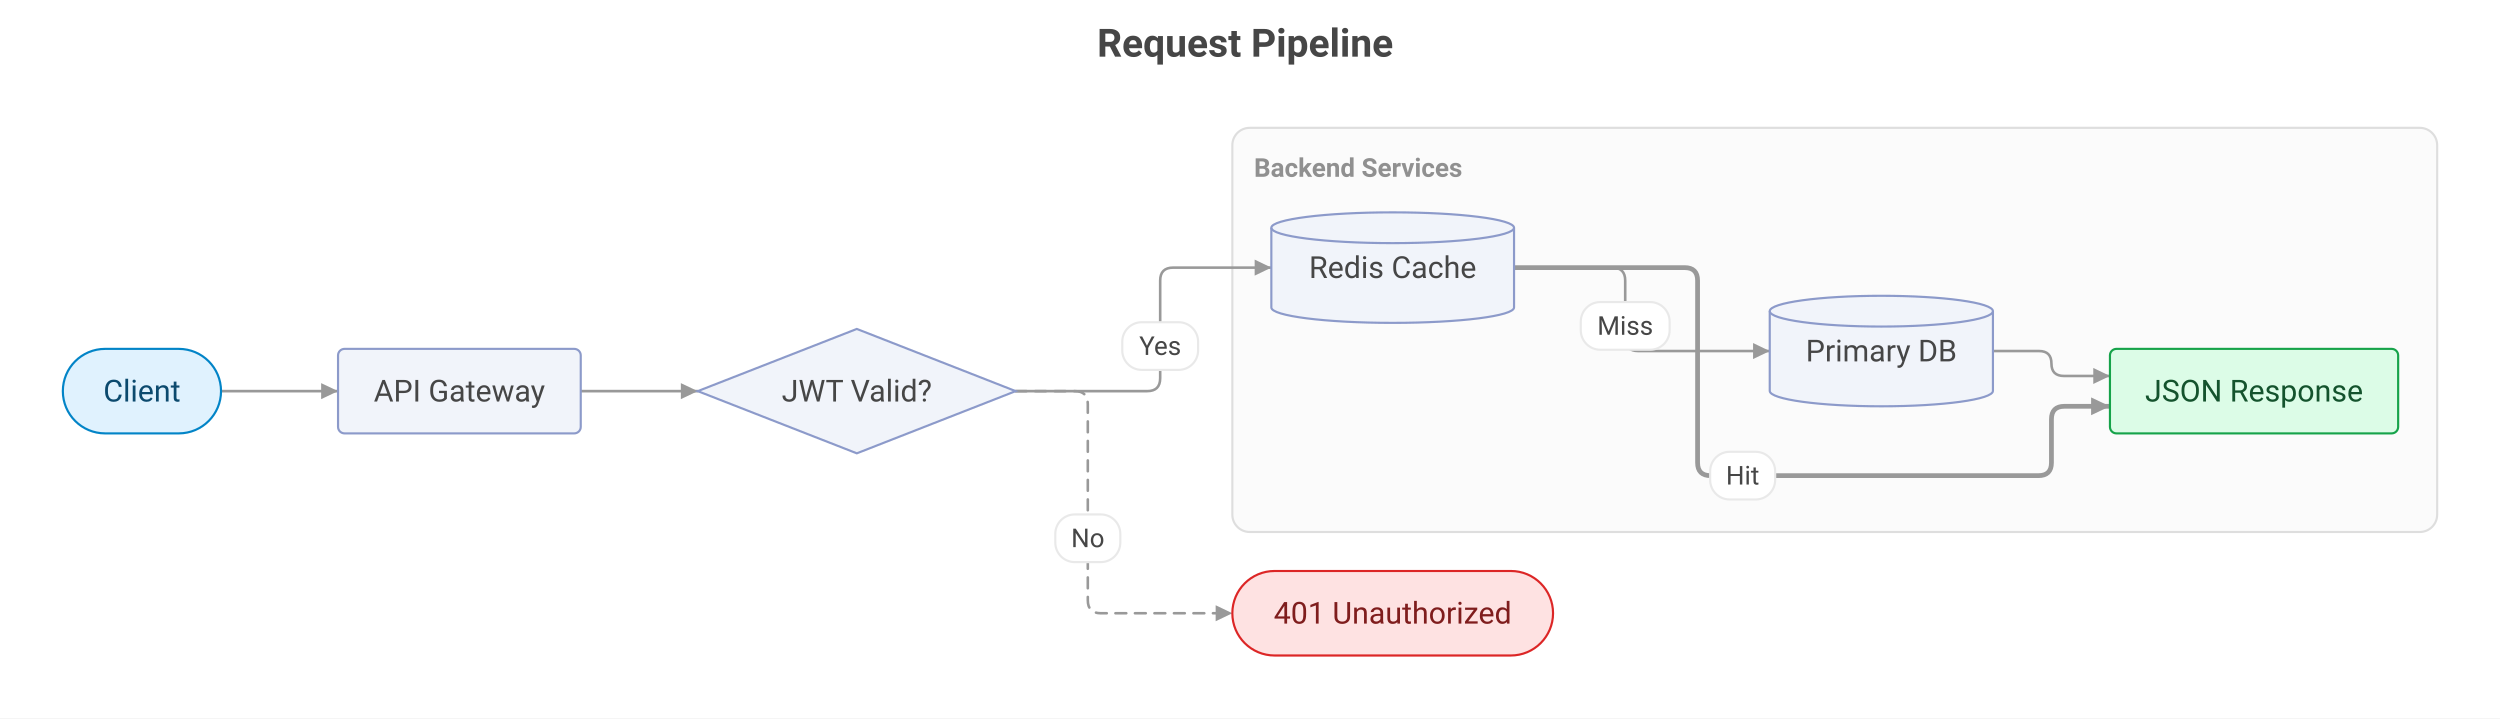
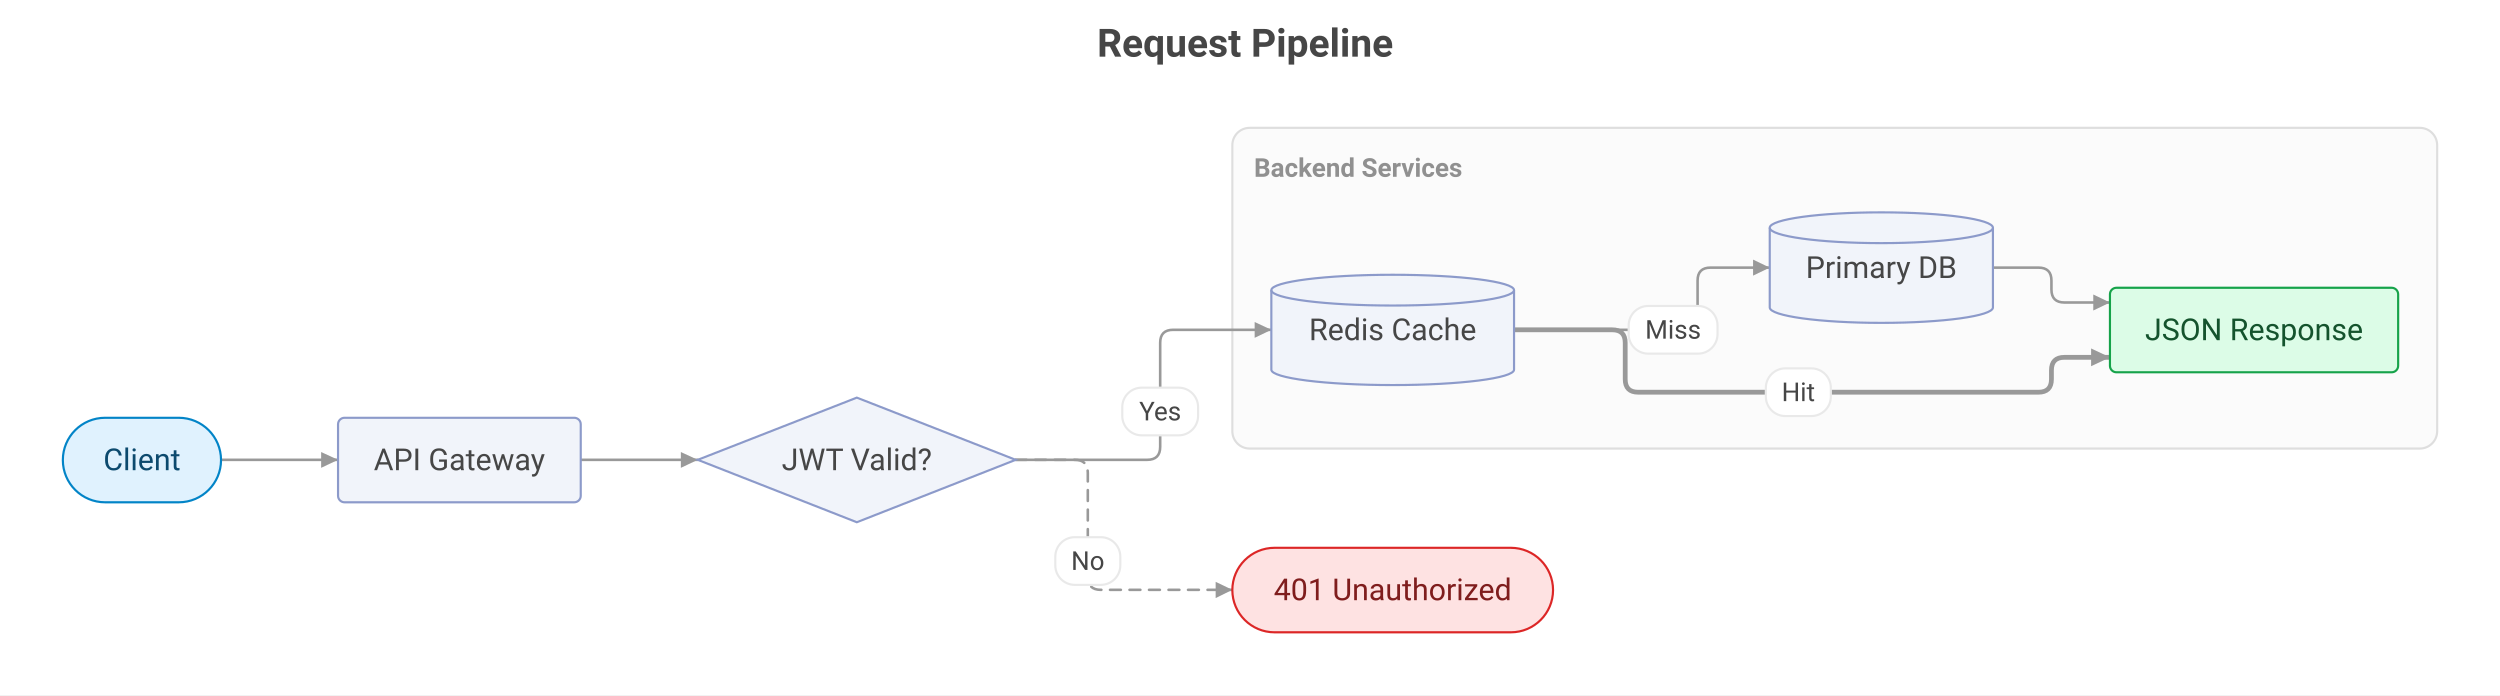
- <svg xmlns="http://www.w3.org/2000/svg" width="1153.7" height="331.5" viewBox="0 0 1153.7 331.5">
-   <rect x="0" y="0" width="1153.7" height="331.5" fill="#FFFFFF" />
+ <svg xmlns="http://www.w3.org/2000/svg" width="1153.7" height="320.8" viewBox="0 0 1153.7 320.8">
+   <rect x="0" y="0" width="1153.7" height="320.8" fill="#FFFFFF" />
  <text font-size="18" x="506.3" y="20" font-weight="bold" dominant-baseline="central" font-family="Roboto" fill="#464646">
Request Pipeline
</text>
-   <rect x="568.7" y="59" width="556" height="186.5" rx="8" ry="8" stroke="#DEDEDE" stroke-width="1" fill="#FBFBFB" />
+   <rect x="568.7" y="59" width="556" height="148" rx="8" ry="8" stroke="#DEDEDE" stroke-width="1" fill="#FBFBFB" />
  <text font-size="12" x="578.7" y="77.5" font-weight="bold" dominant-baseline="central" text-anchor="start" font-family="Roboto" fill="#909090">
Backend Services
</text>
-   <path d="M97 145.5 L151 145.5" transform="translate(5,35)" fill="none" stroke-width="1.2" stroke="#999999" stroke-linecap="round" stroke-linejoin="round" />
-   <polygon points="156,180.5 148.2,184.2 148.2,176.8" fill="#999999" />
-   <path d="M263 145.5 L317 145.5" transform="translate(5,35)" fill="none" stroke-width="1.2" stroke="#999999" stroke-linecap="round" stroke-linejoin="round" />
-   <polygon points="322,180.5 314.2,184.2 314.2,176.8" fill="#999999" />
-   <path d="M463.7 145.5 L524.4 145.5 Q530.4 145.5,530.4 139.5 L530.4 94.5 Q530.4 88.5,536.4 88.5 L581.7 88.5" transform="translate(5,35)" fill="none" stroke-width="1.2" stroke="#999999" stroke-linecap="round" stroke-linejoin="round" />
-   <polygon points="586.7,123.5 579,127.2 579,119.8" fill="#999999" />
-   <path d="M463.7 145.5 L491 145.5 Q497 145.5,497 151.5 L497 242 Q497 248,503 248 L563.7 248" transform="translate(5,35)" fill="none" stroke-width="1.2" stroke="#999999" stroke-dasharray="5,4" stroke-linecap="round" stroke-linejoin="round" />
-   <polygon points="568.7,283 561,286.7 561,279.3" fill="#999999" />
-   <path d="M693.7 88.5 L739 88.5 Q745 88.5,745 94.5 L745 121 Q745 127,751 127 L811.7 127" transform="translate(5,35)" fill="none" stroke-width="1.2" stroke="#999999" stroke-linecap="round" stroke-linejoin="round" />
-   <polygon points="816.7,162 809,165.7 809,158.3" fill="#999999" />
-   <path d="M693.7 88.5 L772.4 88.5 Q778.4 88.5,778.4 94.5 L778.4 178.5 Q778.4 184.5,784.4 184.5 L935.7 184.5 Q941.7 184.5,941.7 178.5 L941.7 158.5 Q941.7 152.5,947.7 152.5 L968.7 152.5" transform="translate(5,35)" fill="none" stroke-width="2.2" stroke="#999999" stroke-linecap="round" stroke-linejoin="round" />
-   <polygon points="973.7,187.5 965,191.6 965,183.4" fill="#999999" />
-   <path d="M914.7 127 L936 127 Q941.7 127,941.7 132.8 L941.7 132.8 Q941.7 138.5,947.5 138.5 L968.7 138.5" transform="translate(5,35)" fill="none" stroke-width="1.2" stroke="#999999" stroke-linecap="round" stroke-linejoin="round" />
-   <polygon points="973.7,173.5 966,177.2 966,169.8" fill="#999999" />
-   <rect x="517.9" y="148.7" width="35" height="22" rx="9" ry="9" stroke="#E9E9E9" stroke-width="1" fill="#FFFFFF" />
-   <text font-size="12" x="535.4" y="159.7" dominant-baseline="central" text-anchor="middle" font-family="Roboto" fill="#464646">
+   <path d="M97 177.2 L151 177.2" transform="translate(5,35)" fill="none" stroke-width="1.2" stroke="#999999" stroke-linecap="round" stroke-linejoin="round" />
+   <polygon points="156,212.2 148.2,215.9 148.2,208.6" fill="#999999" />
+   <path d="M263 177.2 L317 177.2" transform="translate(5,35)" fill="none" stroke-width="1.2" stroke="#999999" stroke-linecap="round" stroke-linejoin="round" />
+   <polygon points="322,212.2 314.2,215.9 314.2,208.6" fill="#999999" />
+   <path d="M463.7 177.2 L524.4 177.2 Q530.4 177.2,530.4 171.2 L530.4 123.2 Q530.4 117.2,536.4 117.2 L581.7 117.2" transform="translate(5,35)" fill="none" stroke-width="1.2" stroke="#999999" stroke-linecap="round" stroke-linejoin="round" />
+   <polygon points="586.7,152.2 579,155.9 579,148.6" fill="#999999" />
+   <path d="M463.7 177.2 L491 177.2 Q497 177.2,497 183.2 L497 231.2 Q497 237.2,503 237.2 L563.7 237.2" transform="translate(5,35)" fill="none" stroke-width="1.2" stroke="#999999" stroke-dasharray="5,4" stroke-linecap="round" stroke-linejoin="round" />
+   <polygon points="568.7,272.2 561,276 561,268.5" fill="#999999" />
+   <path d="M693.7 117.2 L772.4 117.2 Q778.4 117.2,778.4 111.2 L778.4 94.5 Q778.4 88.5,784.4 88.5 L811.7 88.5" transform="translate(5,35)" fill="none" stroke-width="1.2" stroke="#999999" stroke-linecap="round" stroke-linejoin="round" />
+   <polygon points="816.7,123.5 809,127.2 809,119.8" fill="#999999" />
+   <path d="M693.7 117.2 L739 117.2 Q745 117.2,745 123.2 L745 140 Q745 146,751 146 L935.7 146 Q941.7 146,941.7 140 L941.7 135.9 Q941.7 129.9,947.7 129.9 L968.7 129.9" transform="translate(5,35)" fill="none" stroke-width="2.2" stroke="#999999" stroke-linecap="round" stroke-linejoin="round" />
+   <polygon points="973.7,164.9 965,169 965,160.8" fill="#999999" />
+   <path d="M914.7 88.5 L935.7 88.5 Q941.7 88.5,941.7 94.5 L941.7 98.6 Q941.7 104.6,947.7 104.6 L968.7 104.6" transform="translate(5,35)" fill="none" stroke-width="1.2" stroke="#999999" stroke-linecap="round" stroke-linejoin="round" />
+   <polygon points="973.7,139.6 966,143.3 966,135.9" fill="#999999" />
+   <rect x="517.9" y="178.9" width="35" height="22" rx="9" ry="9" stroke="#E9E9E9" stroke-width="1" fill="#FFFFFF" />
+   <text font-size="12" x="535.4" y="189.9" dominant-baseline="central" text-anchor="middle" font-family="Roboto" fill="#464646">
Yes
</text>
-   <rect x="487" y="237.4" width="30" height="22" rx="9" ry="9" stroke="#E9E9E9" stroke-width="1" fill="#FFFFFF" />
-   <text font-size="12" x="502" y="248.4" dominant-baseline="central" text-anchor="middle" font-family="Roboto" fill="#464646">
+   <rect x="487" y="247.9" width="30" height="22" rx="9" ry="9" stroke="#E9E9E9" stroke-width="1" fill="#FFFFFF" />
+   <text font-size="12" x="502" y="258.9" dominant-baseline="central" text-anchor="middle" font-family="Roboto" fill="#464646">
No
</text>
-   <rect x="729.5" y="139.4" width="41" height="22" rx="9" ry="9" stroke="#E9E9E9" stroke-width="1" fill="#FFFFFF" />
-   <text font-size="12" x="750" y="150.4" dominant-baseline="central" text-anchor="middle" font-family="Roboto" fill="#464646">
+   <rect x="751.6" y="141.2" width="41" height="22" rx="9" ry="9" stroke="#E9E9E9" stroke-width="1" fill="#FFFFFF" />
+   <text font-size="12" x="772.1" y="152.2" dominant-baseline="central" text-anchor="middle" font-family="Roboto" fill="#464646">
Miss
</text>
-   <rect x="789.2" y="208.5" width="30" height="22" rx="9" ry="9" stroke="#E9E9E9" stroke-width="1" fill="#FFFFFF" />
-   <text font-size="12" x="804.2" y="219.5" dominant-baseline="central" text-anchor="middle" font-family="Roboto" fill="#464646">
+   <rect x="814.9" y="170" width="30" height="22" rx="9" ry="9" stroke="#E9E9E9" stroke-width="1" fill="#FFFFFF" />
+   <text font-size="12" x="829.9" y="181" dominant-baseline="central" text-anchor="middle" font-family="Roboto" fill="#464646">
Hit
</text>
-   <rect x="29" y="161" width="73" height="39" rx="19.5" ry="19.5" stroke="#0284C7" stroke-width="1" fill="#E0F2FE" />
-   <text font-size="14" x="65.5" y="180.5" dominant-baseline="central" text-anchor="middle" font-family="Roboto" fill="#0C4A6E">
+   <rect x="29" y="192.8" width="73" height="39" rx="19.5" ry="19.5" stroke="#0284C7" stroke-width="1" fill="#E0F2FE" />
+   <text font-size="14" x="65.5" y="212.2" dominant-baseline="central" text-anchor="middle" font-family="Roboto" fill="#0C4A6E">
Client
</text>
-   <rect x="156" y="161" width="112" height="39" rx="3" ry="3" stroke="#8C9ACA" stroke-width="1" fill="#F1F4FA" />
-   <text font-size="14" x="212" y="180.5" dominant-baseline="central" text-anchor="middle" font-family="Roboto" fill="#464646">
+   <rect x="156" y="192.8" width="112" height="39" rx="3" ry="3" stroke="#8C9ACA" stroke-width="1" fill="#F1F4FA" />
+   <text font-size="14" x="212" y="212.2" dominant-baseline="central" text-anchor="middle" font-family="Roboto" fill="#464646">
API Gateway
</text>
-   <polygon points="395.4,151.8 468.7,180.5 395.4,209.2 322,180.5" stroke="#8C9ACA" fill="#F1F4FA" />
-   <text font-size="14" x="395.4" y="180.5" dominant-baseline="central" text-anchor="middle" font-family="Roboto" fill="#464646">
+   <polygon points="395.4,183.5 468.7,212.2 395.4,241 322,212.2" stroke="#8C9ACA" fill="#F1F4FA" />
+   <text font-size="14" x="395.4" y="212.2" dominant-baseline="central" text-anchor="middle" font-family="Roboto" fill="#464646">
JWT Valid?
</text>
-   <path d="M581.7 70.1 A 56 7.1 0 0 1 693.7 70.1 L 693.7 106.9 A 56 7.1 0 0 1 581.7 106.9 Z" transform="translate(5,35)" fill="#F1F4FA" stroke-width="1" stroke="#8C9ACA" />
-   <path d="M 581.7 70.1 A 56 7.1 0 0 0 693.7 70.1" transform="translate(5,35)" fill="none" stroke-width="1" stroke="#8C9ACA" />
-   <text font-size="14" x="642.7" y="123.5" dominant-baseline="central" text-anchor="middle" font-family="Roboto" fill="#464646">
+   <path d="M581.7 98.9 A 56 7.1 0 0 1 693.7 98.9 L 693.7 135.6 A 56 7.1 0 0 1 581.7 135.6 Z" transform="translate(5,35)" fill="#F1F4FA" stroke-width="1" stroke="#8C9ACA" />
+   <path d="M 581.7 98.9 A 56 7.1 0 0 0 693.7 98.9" transform="translate(5,35)" fill="none" stroke-width="1" stroke="#8C9ACA" />
+   <text font-size="14" x="642.7" y="152.2" dominant-baseline="central" text-anchor="middle" font-family="Roboto" fill="#464646">
Redis Cache
</text>
-   <rect x="568.7" y="263.5" width="148" height="39" rx="19.5" ry="19.5" stroke="#DC2626" stroke-width="1" fill="#FEE2E2" />
-   <text font-size="14" x="642.7" y="283" dominant-baseline="central" text-anchor="middle" font-family="Roboto" fill="#7F1D1D">
+   <rect x="568.7" y="252.8" width="148" height="39" rx="19.5" ry="19.5" stroke="#DC2626" stroke-width="1" fill="#FEE2E2" />
+   <text font-size="14" x="642.7" y="272.2" dominant-baseline="central" text-anchor="middle" font-family="Roboto" fill="#7F1D1D">
401 Unauthorized
</text>
-   <path d="M811.7 108.6 A 51.5 7.1 0 0 1 914.7 108.6 L 914.7 145.4 A 51.5 7.1 0 0 1 811.7 145.4 Z" transform="translate(5,35)" fill="#F1F4FA" stroke-width="1" stroke="#8C9ACA" />
-   <path d="M 811.7 108.6 A 51.5 7.1 0 0 0 914.7 108.6" transform="translate(5,35)" fill="none" stroke-width="1" stroke="#8C9ACA" />
-   <text font-size="14" x="868.2" y="162" dominant-baseline="central" text-anchor="middle" font-family="Roboto" fill="#464646">
+   <path d="M811.7 70.1 A 51.5 7.1 0 0 1 914.7 70.1 L 914.7 106.9 A 51.5 7.1 0 0 1 811.7 106.9 Z" transform="translate(5,35)" fill="#F1F4FA" stroke-width="1" stroke="#8C9ACA" />
+   <path d="M 811.7 70.1 A 51.5 7.1 0 0 0 914.7 70.1" transform="translate(5,35)" fill="none" stroke-width="1" stroke="#8C9ACA" />
+   <text font-size="14" x="868.2" y="123.5" dominant-baseline="central" text-anchor="middle" font-family="Roboto" fill="#464646">
Primary DB
</text>
-   <rect x="973.7" y="161" width="133" height="39" rx="3" ry="3" stroke="#16A34A" stroke-width="1" fill="#DCFCE7" />
-   <text font-size="14" x="1040.2" y="180.5" dominant-baseline="central" text-anchor="middle" font-family="Roboto" fill="#14532D">
+   <rect x="973.7" y="132.8" width="133" height="39" rx="3" ry="3" stroke="#16A34A" stroke-width="1" fill="#DCFCE7" />
+   <text font-size="14" x="1040.2" y="152.2" dominant-baseline="central" text-anchor="middle" font-family="Roboto" fill="#14532D">
JSON Response
</text>
</svg>
